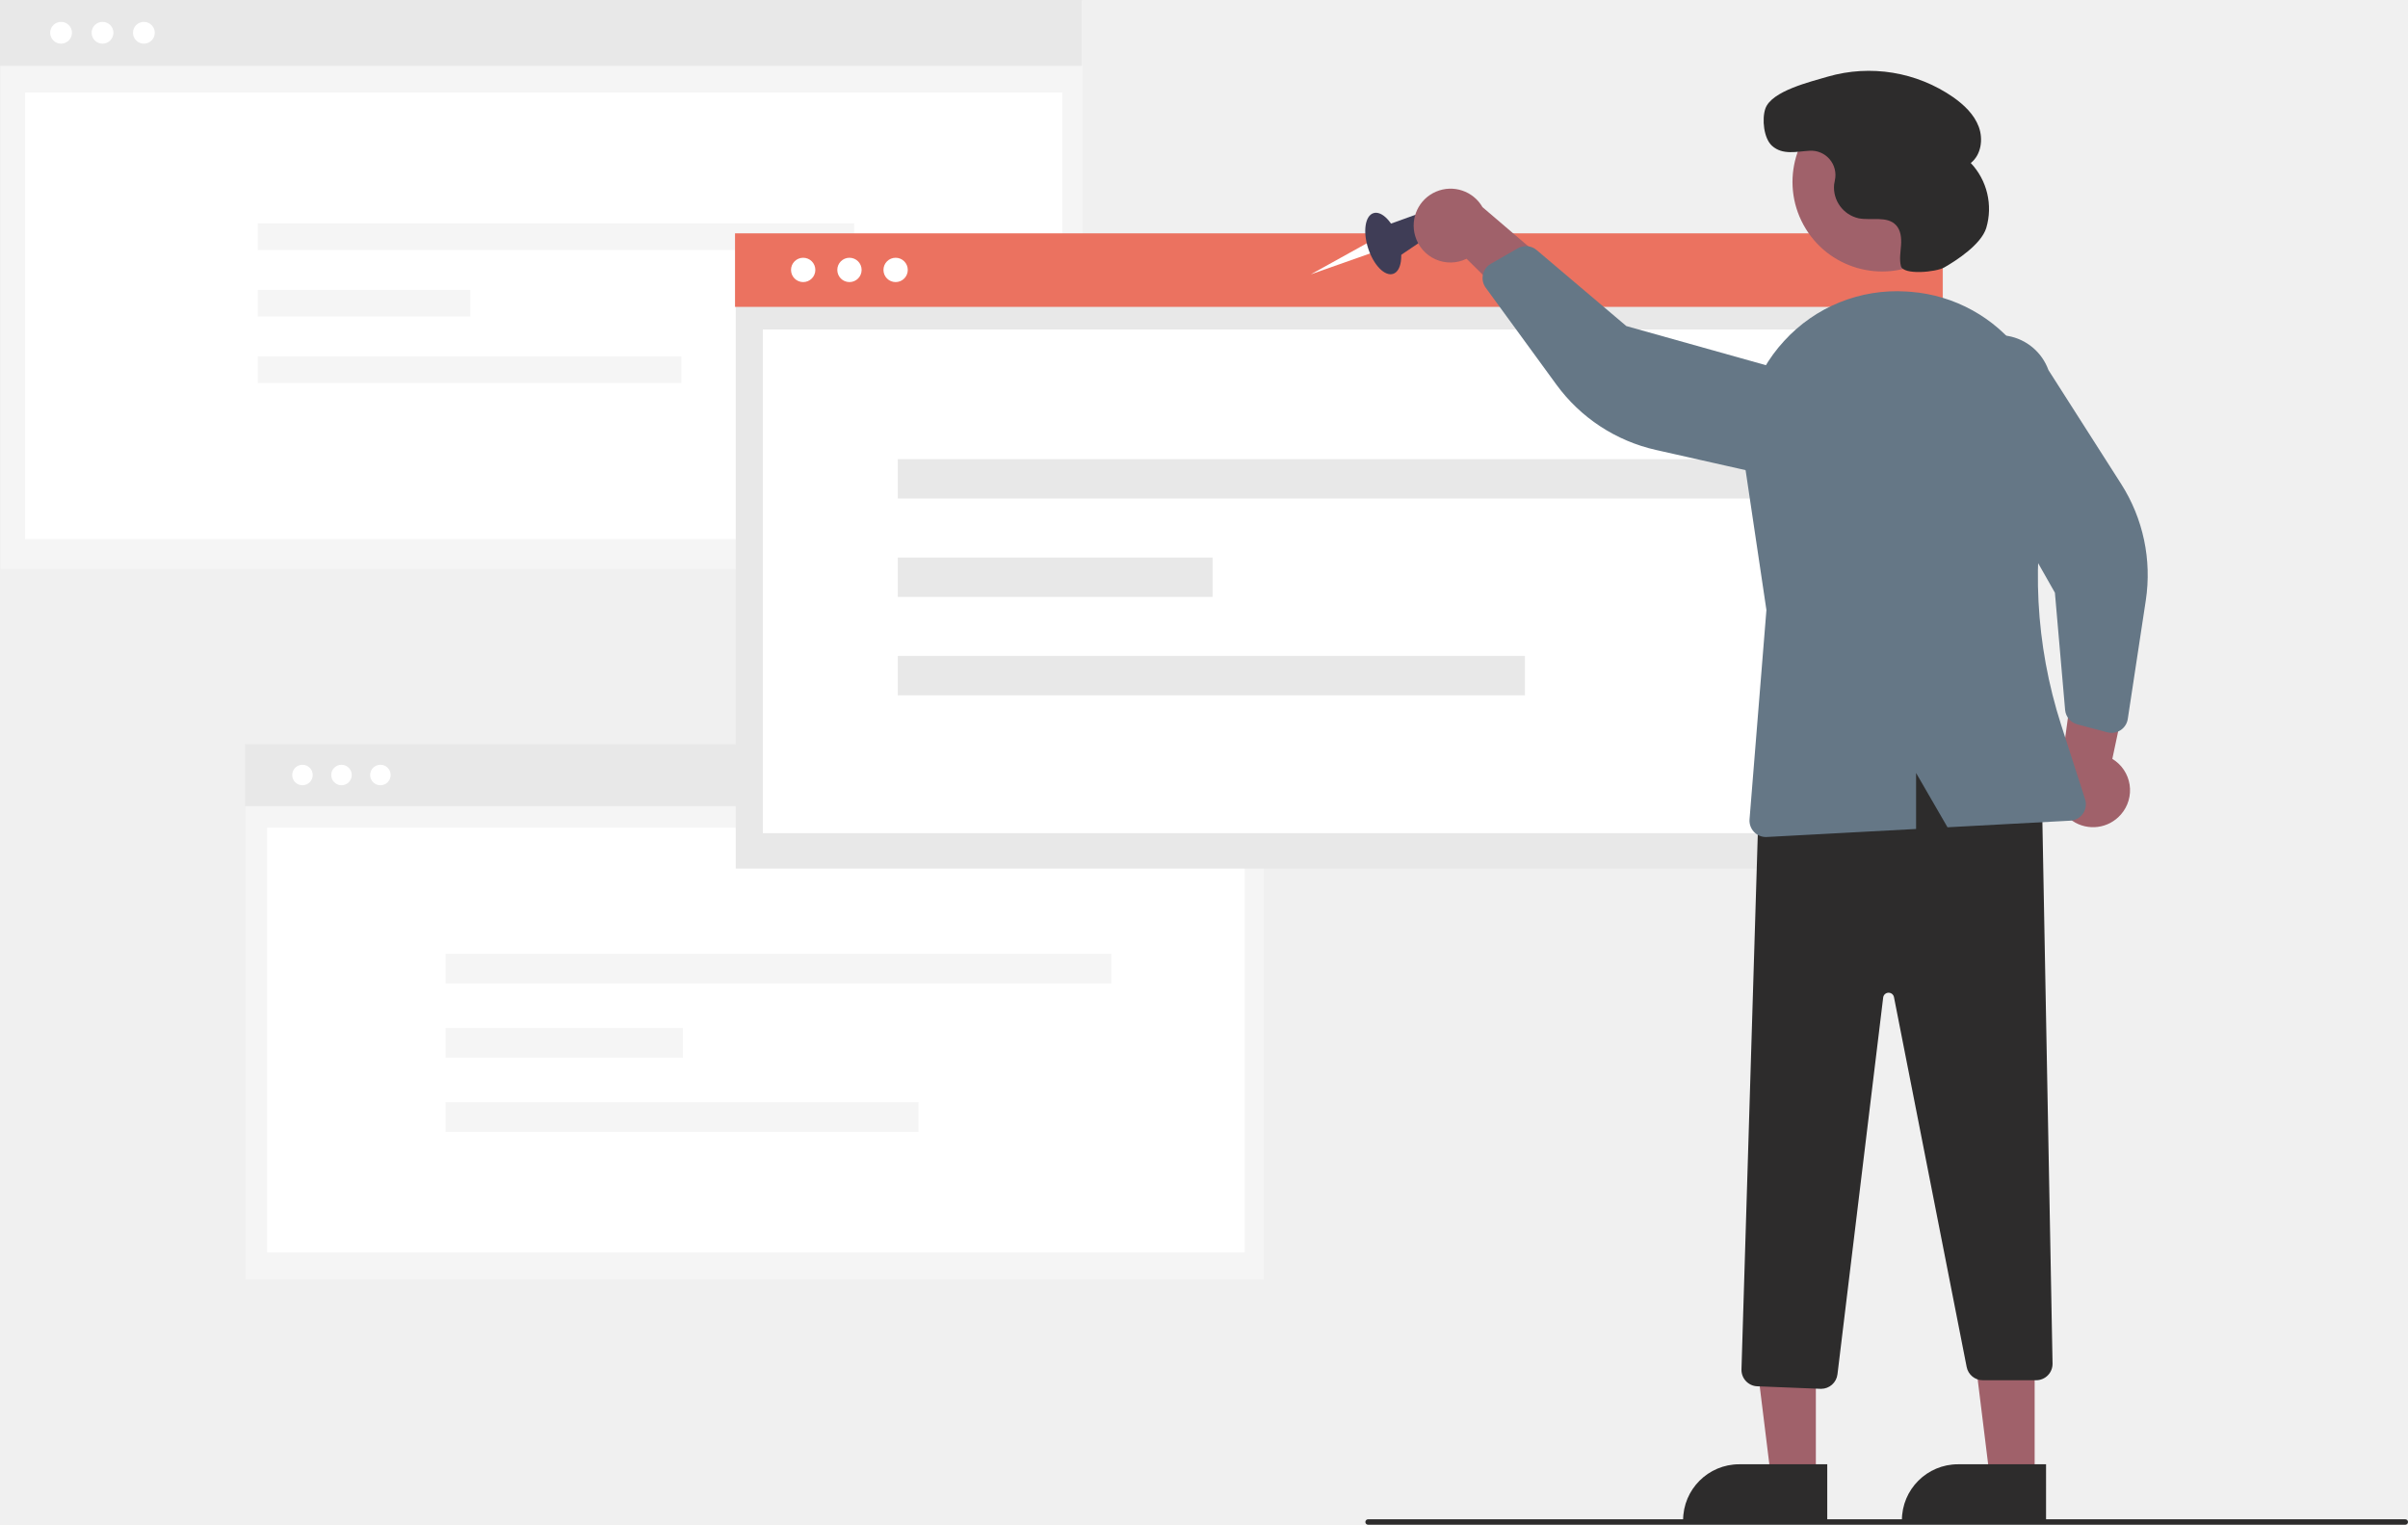
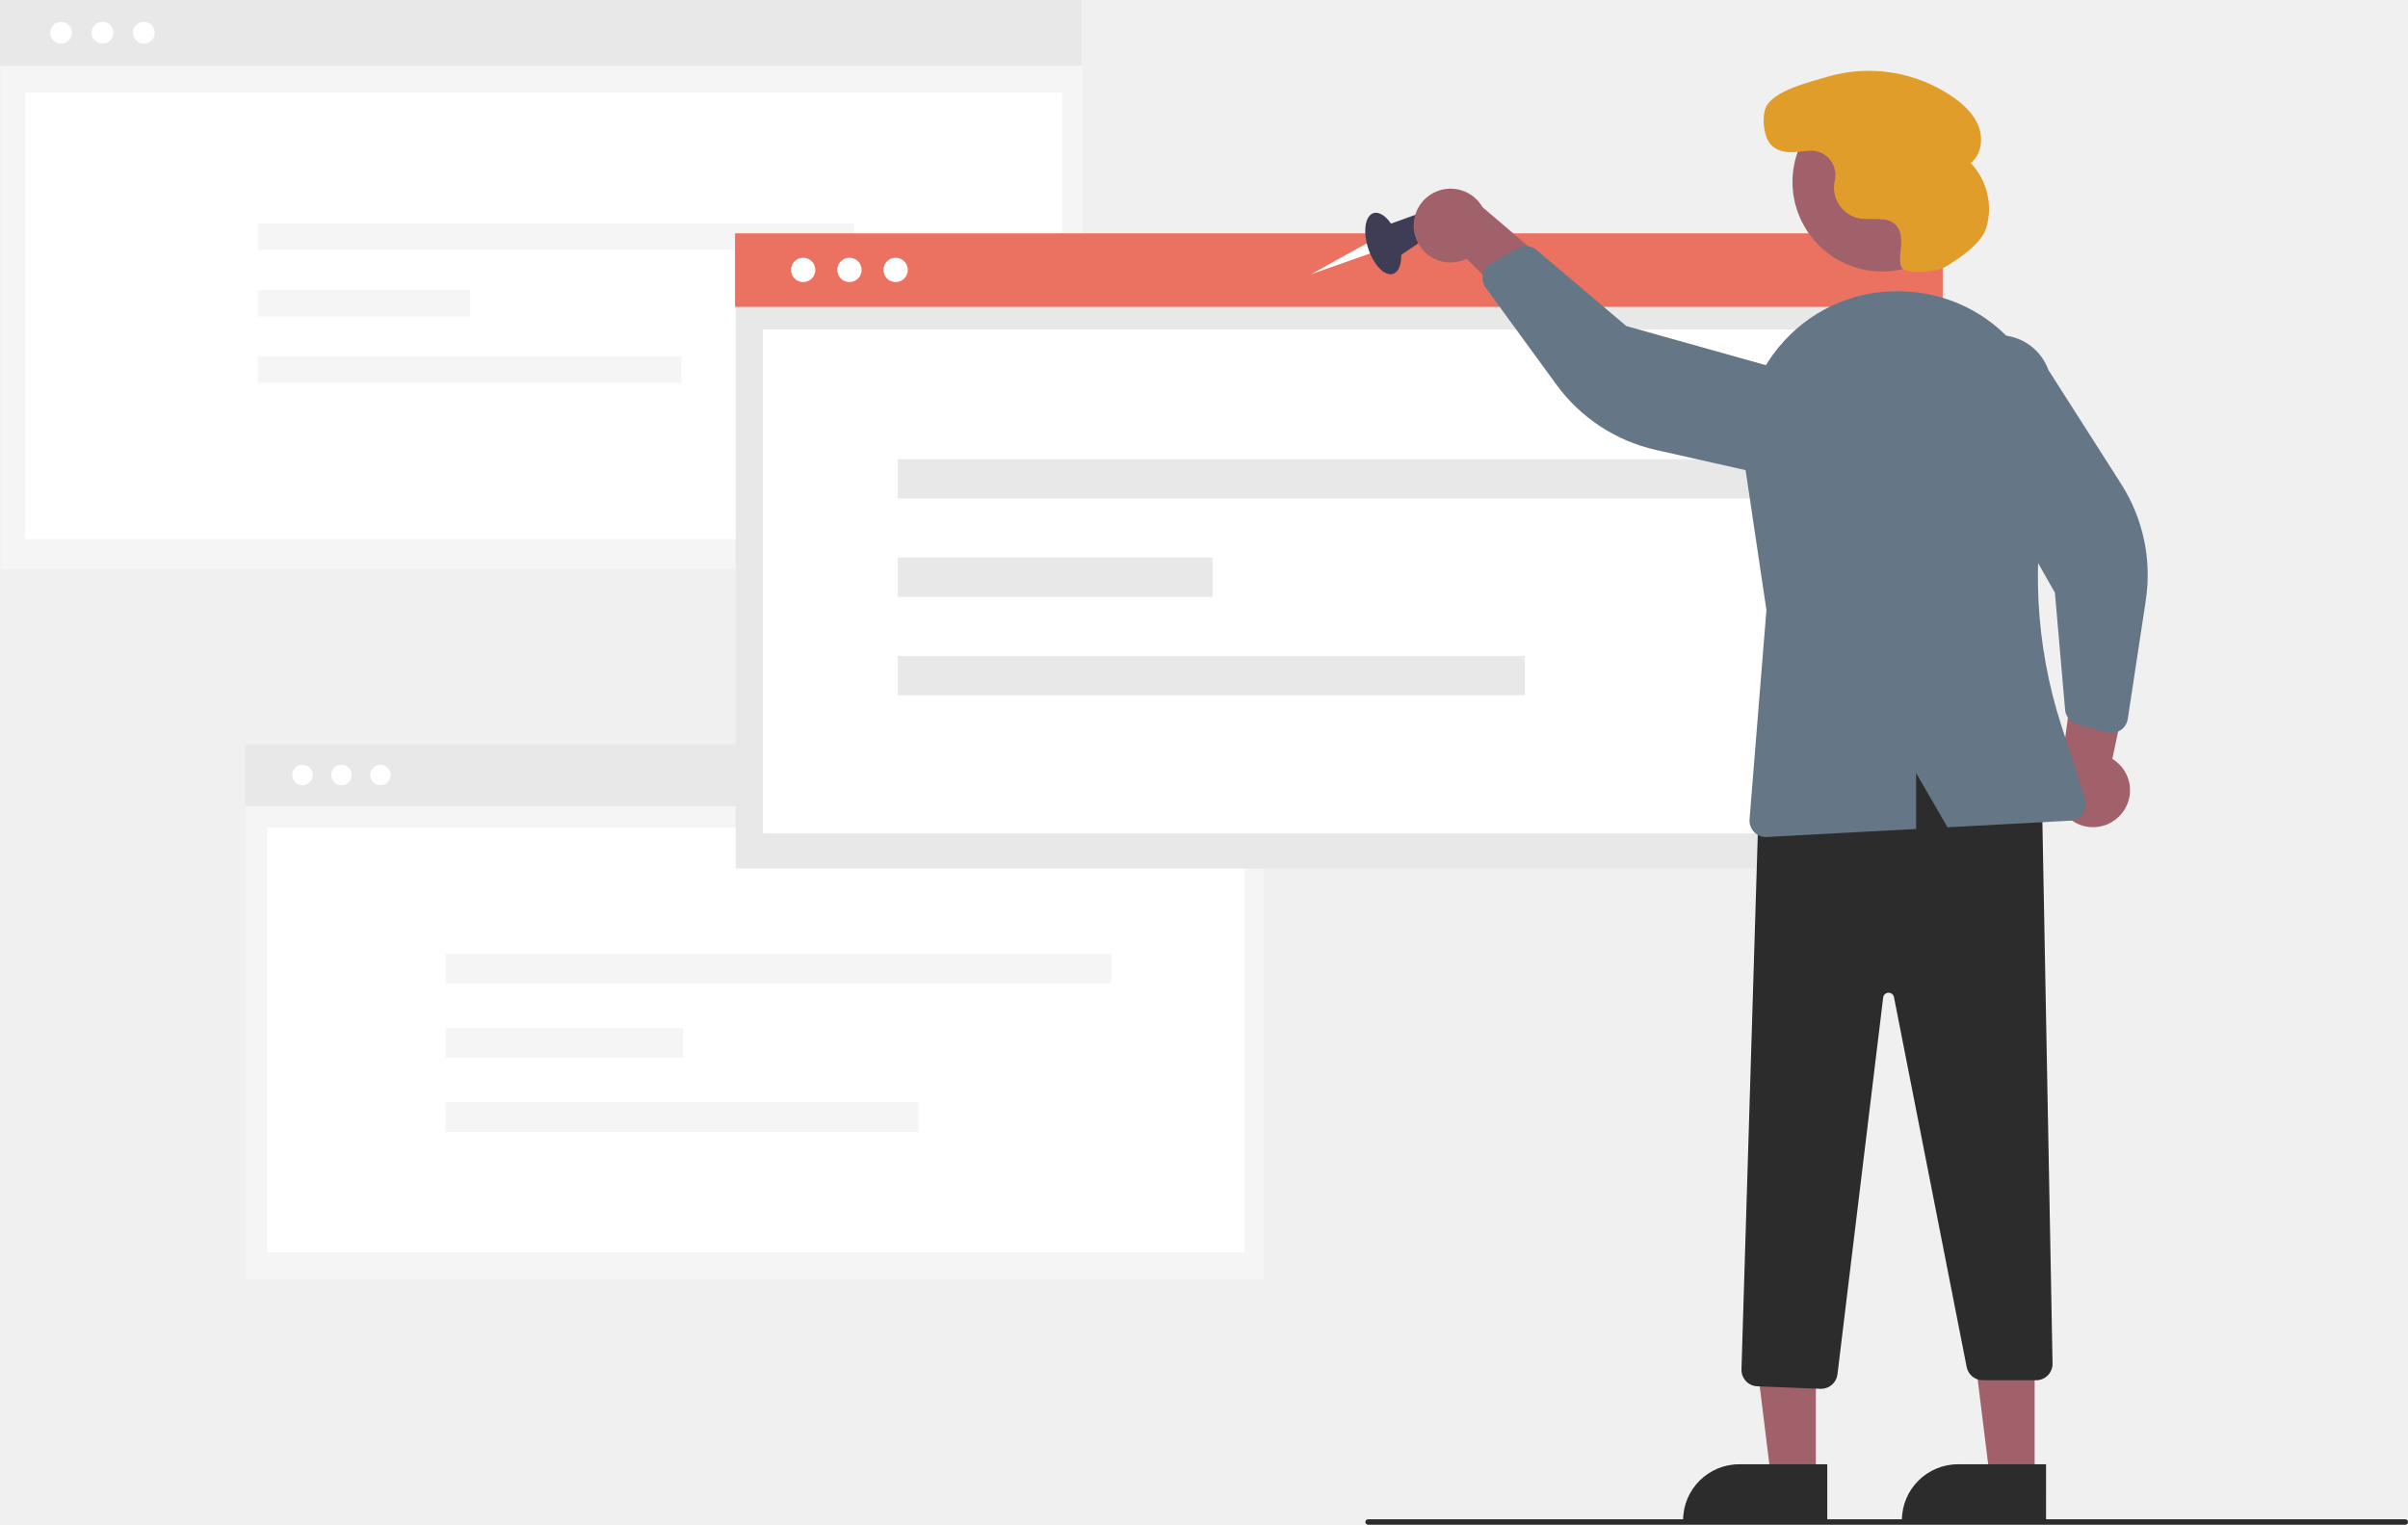
- <svg xmlns="http://www.w3.org/2000/svg" version="1.1" viewBox="0 0 884.549 560" height="560" width="884.549" data-name="Layer 1" id="f2140a5a-56b7-4720-ad2a-f6ac863ff279">
+ <svg xmlns="http://www.w3.org/2000/svg" id="f2140a5a-56b7-4720-ad2a-f6ac863ff279" data-name="Layer 1" width="884.549" height="560" viewBox="0 0 884.549 560" version="1.1">
  <defs id="defs898" />
-   <rect style="fill:#f5f5f5;fill-opacity:1" fill="#f2f2f2" height="208.677" width="397.426" y="0.323" x="0.243" data-name="Rectangle 246" id="e95f2213-9bcc-4eb0-8355-05af38a3eafb" />
-   <rect style="fill:#e8e8e8;fill-opacity:1" fill="#e6e6e6" height="24.191" width="397.426" data-name="Rectangle 264" id="b36aff44-79c8-4945-b2be-fafe94103ec8" />
-   <rect fill="#fff" height="164" width="381" y="34" x="9.23" data-name="Rectangle 247" id="e8d246b5-3278-4a22-b53c-870d78135d7d" />
-   <circle fill="#fff" r="4.002" cy="12.034" cx="37.661" data-name="Ellipse 194" id="af47f094-7758-4c77-9c4d-96df8007094d" />
-   <circle fill="#fff" r="4.002" cy="12.034" cx="52.851" data-name="Ellipse 195" id="a9e4940e-a814-4d65-8cf9-dbeaebbe294d" />
-   <circle fill="#fff" r="4.002" cy="12.034" cx="22.431" data-name="Ellipse 246" id="a19a9b15-8247-4a07-9472-be354b993276" />
-   <g data-name="Group 31" id="e40d22fe-578f-4c94-aa61-62d9a8853a42">
-     <rect style="fill:#f5f5f5;fill-opacity:1" fill="#f2f2f2" height="9.764" width="219.087" y="82.06" x="94.666" data-name="Rectangle 250" id="fc650e0a-90d3-4f46-9c22-349406f6a431" />
-     <rect style="fill:#f5f5f5;fill-opacity:1" fill="#f2f2f2" height="9.764" width="78.115" y="106.47" x="94.666" data-name="Rectangle 251" id="a9c22b9d-d16d-4876-9a73-2e204591d63b" />
-     <rect style="fill:#f5f5f5;fill-opacity:1" fill="#f2f2f2" height="9.764" width="155.62" y="130.881" x="94.666" data-name="Rectangle 252" id="a9cac377-a398-4b66-a887-af8e1ff2458e" />
+   <rect id="e95f2213-9bcc-4eb0-8355-05af38a3eafb" data-name="Rectangle 246" x="0.243" y="0.323" width="397.426" height="208.677" fill="#f2f2f2" style="fill:#f5f5f5;fill-opacity:1" />
+   <rect id="b36aff44-79c8-4945-b2be-fafe94103ec8" data-name="Rectangle 264" width="397.426" height="24.191" fill="#e6e6e6" style="fill:#e8e8e8;fill-opacity:1" />
+   <rect id="e8d246b5-3278-4a22-b53c-870d78135d7d" data-name="Rectangle 247" x="9.23" y="34" width="381" height="164" fill="#fff" />
+   <circle id="af47f094-7758-4c77-9c4d-96df8007094d" data-name="Ellipse 194" cx="37.661" cy="12.034" r="4.002" fill="#fff" />
+   <circle id="a9e4940e-a814-4d65-8cf9-dbeaebbe294d" data-name="Ellipse 195" cx="52.851" cy="12.034" r="4.002" fill="#fff" />
+   <circle id="a19a9b15-8247-4a07-9472-be354b993276" data-name="Ellipse 246" cx="22.431" cy="12.034" r="4.002" fill="#fff" />
+   <g id="e40d22fe-578f-4c94-aa61-62d9a8853a42" data-name="Group 31">
+     <rect id="fc650e0a-90d3-4f46-9c22-349406f6a431" data-name="Rectangle 250" x="94.666" y="82.06" width="219.087" height="9.764" fill="#f2f2f2" style="fill:#f5f5f5;fill-opacity:1" />
+     <rect id="a9c22b9d-d16d-4876-9a73-2e204591d63b" data-name="Rectangle 251" x="94.666" y="106.47" width="78.115" height="9.764" fill="#f2f2f2" style="fill:#f5f5f5;fill-opacity:1" />
+     <rect id="a9cac377-a398-4b66-a887-af8e1ff2458e" data-name="Rectangle 252" x="94.666" y="130.881" width="155.62" height="9.764" fill="#f2f2f2" style="fill:#f5f5f5;fill-opacity:1" />
  </g>
-   <rect style="fill:#f5f5f5;fill-opacity:1" fill="#f2f2f2" height="196.378" width="374.002" y="273.622" x="90.228" data-name="Rectangle 246" id="ae236caa-6983-426a-9b06-907acb2b0100" />
-   <rect style="fill:#e8e8e8;fill-opacity:1" fill="#e6e6e6" height="22.766" width="374.002" y="273.318" x="90" data-name="Rectangle 264" id="a3b9e66a-d826-4708-839f-4ee527686343" />
-   <rect fill="#fff" height="156" width="359.116" y="304" x="98.115" data-name="Rectangle 247" id="aab7f417-816b-4c9c-990d-381bde365131" />
-   <circle fill="#fff" r="3.766" cy="284.643" cx="125.441" data-name="Ellipse 194" id="f8f639d0-e29b-4d5a-b588-284205311750" />
-   <circle fill="#fff" r="3.766" cy="284.643" cx="139.736" data-name="Ellipse 195" id="b51d82ba-e700-447e-8693-718cbf9a6186" />
-   <circle fill="#fff" r="3.766" cy="284.643" cx="111.109" data-name="Ellipse 246" id="adf412b1-46d6-41c6-a8e7-cb0dafcb21cb" />
-   <rect style="fill:#e8e8e8;fill-opacity:1" fill="#e6e6e6" height="232.938" width="443.631" y="86.062" x="270.271" data-name="Rectangle 246" id="bb724a05-1311-47ea-a197-dba61202444a" />
-   <rect fill="#eb7260" height="27.004" width="443.631" y="85.702" x="270" data-name="Rectangle 264" id="b7251c64-c1f0-4c9d-92b0-874b7a83a8e9" />
-   <rect fill="#fff" height="185" width="423" y="121" x="280.23" data-name="Rectangle 247" id="ab817a57-2f27-4757-8aa6-60cd0ec7b964" />
-   <circle fill="#fff" r="4.467" cy="99.135" cx="312.039" data-name="Ellipse 194" id="a7798ced-ee1a-4794-8024-1e89386a0136" />
-   <circle fill="#fff" r="4.467" cy="99.135" cx="328.995" data-name="Ellipse 195" id="a86efddc-376d-49bc-bb2f-084d39c183b3" />
-   <circle fill="#fff" r="4.467" cy="99.135" cx="295.039" data-name="Ellipse 246" id="be9ec433-53e3-4401-a112-00f5748904d3" />
-   <g style="stroke-width:1.002;stroke-miterlimit:4;stroke-dasharray:none" data-name="Group 31" id="e9ebe1f0-a35b-432b-8b90-74480dfb3bf9">
-     <rect style="stroke-width:1.002;stroke-miterlimit:4;stroke-dasharray:none;fill:#e8e8e8;fill-opacity:1" fill="#e6e6e6" height="14.455" width="324.331" y="168.636" x="329.785" data-name="Rectangle 250" id="f96caaa1-6c15-4961-b53f-9d0c3661d201" />
-     <rect style="stroke-width:1.002;stroke-miterlimit:4;stroke-dasharray:none;fill:#e8e8e8;fill-opacity:1" fill="#e6e6e6" height="14.455" width="115.639" y="204.773" x="329.785" data-name="Rectangle 251" id="b84ba293-ba99-4f02-8939-e0d4d3784a38" />
-     <rect style="stroke-width:1.002;stroke-miterlimit:4;stroke-dasharray:none;fill:#e8e8e8;fill-opacity:1" fill="#e6e6e6" height="14.455" width="230.375" y="240.91" x="329.785" data-name="Rectangle 252" id="b3127a43-0306-472e-b694-e809c29e74cb" />
+   <rect id="ae236caa-6983-426a-9b06-907acb2b0100" data-name="Rectangle 246" x="90.228" y="273.622" width="374.002" height="196.378" fill="#f2f2f2" style="fill:#f5f5f5;fill-opacity:1" />
+   <rect id="a3b9e66a-d826-4708-839f-4ee527686343" data-name="Rectangle 264" x="90" y="273.318" width="374.002" height="22.766" fill="#e6e6e6" style="fill:#e8e8e8;fill-opacity:1" />
+   <rect id="aab7f417-816b-4c9c-990d-381bde365131" data-name="Rectangle 247" x="98.115" y="304" width="359.116" height="156" fill="#fff" />
+   <circle id="f8f639d0-e29b-4d5a-b588-284205311750" data-name="Ellipse 194" cx="125.441" cy="284.643" r="3.766" fill="#fff" />
+   <circle id="b51d82ba-e700-447e-8693-718cbf9a6186" data-name="Ellipse 195" cx="139.736" cy="284.643" r="3.766" fill="#fff" />
+   <circle id="adf412b1-46d6-41c6-a8e7-cb0dafcb21cb" data-name="Ellipse 246" cx="111.109" cy="284.643" r="3.766" fill="#fff" />
+   <rect id="bb724a05-1311-47ea-a197-dba61202444a" data-name="Rectangle 246" x="270.271" y="86.062" width="443.631" height="232.938" fill="#e6e6e6" style="fill:#e8e8e8;fill-opacity:1" />
+   <rect id="b7251c64-c1f0-4c9d-92b0-874b7a83a8e9" data-name="Rectangle 264" x="270" y="85.702" width="443.631" height="27.004" fill="#eb7260" />
+   <rect id="ab817a57-2f27-4757-8aa6-60cd0ec7b964" data-name="Rectangle 247" x="280.23" y="121" width="423" height="185" fill="#fff" />
+   <circle id="a7798ced-ee1a-4794-8024-1e89386a0136" data-name="Ellipse 194" cx="312.039" cy="99.135" r="4.467" fill="#fff" />
+   <circle id="a86efddc-376d-49bc-bb2f-084d39c183b3" data-name="Ellipse 195" cx="328.995" cy="99.135" r="4.467" fill="#fff" />
+   <circle id="be9ec433-53e3-4401-a112-00f5748904d3" data-name="Ellipse 246" cx="295.039" cy="99.135" r="4.467" fill="#fff" />
+   <g id="e9ebe1f0-a35b-432b-8b90-74480dfb3bf9" data-name="Group 31" style="stroke-width:1.002;stroke-miterlimit:4;stroke-dasharray:none">
+     <rect id="f96caaa1-6c15-4961-b53f-9d0c3661d201" data-name="Rectangle 250" x="329.785" y="168.636" width="324.331" height="14.455" fill="#e6e6e6" style="stroke-width:1.002;stroke-miterlimit:4;stroke-dasharray:none;fill:#e8e8e8;fill-opacity:1" />
+     <rect id="b84ba293-ba99-4f02-8939-e0d4d3784a38" data-name="Rectangle 251" x="329.785" y="204.773" width="115.639" height="14.455" fill="#e6e6e6" style="stroke-width:1.002;stroke-miterlimit:4;stroke-dasharray:none;fill:#e8e8e8;fill-opacity:1" />
+     <rect id="b3127a43-0306-472e-b694-e809c29e74cb" data-name="Rectangle 252" x="329.785" y="240.91" width="230.375" height="14.455" fill="#e6e6e6" style="stroke-width:1.002;stroke-miterlimit:4;stroke-dasharray:none;fill:#e8e8e8;fill-opacity:1" />
  </g>
-   <g data-name="Group 31" id="b98a0618-17e9-4407-b210-398d3f3d6a2f">
-     <rect style="fill:#f5f5f5;fill-opacity:1" fill="#f2f2f2" height="10.9" width="244.559" y="350.301" x="163.672" data-name="Rectangle 250" id="f815513a-42d1-48f0-8051-0e3f5098eb8b" />
-     <rect style="fill:#f5f5f5;fill-opacity:1" fill="#f2f2f2" height="10.9" width="87.196" y="377.55" x="163.672" data-name="Rectangle 251" id="fd32ddd7-816d-43c9-8317-e96306581af5" />
-     <rect style="fill:#f5f5f5;fill-opacity:1" fill="#f2f2f2" height="10.9" width="173.712" y="404.799" x="163.672" data-name="Rectangle 252" id="eae90b12-7883-428a-9e47-6f1258f1f191" />
+   <g id="b98a0618-17e9-4407-b210-398d3f3d6a2f" data-name="Group 31">
+     <rect id="f815513a-42d1-48f0-8051-0e3f5098eb8b" data-name="Rectangle 250" x="163.672" y="350.301" width="244.559" height="10.9" fill="#f2f2f2" style="fill:#f5f5f5;fill-opacity:1" />
+     <rect id="fd32ddd7-816d-43c9-8317-e96306581af5" data-name="Rectangle 251" x="163.672" y="377.55" width="87.196" height="10.9" fill="#f2f2f2" style="fill:#f5f5f5;fill-opacity:1" />
+     <rect id="eae90b12-7883-428a-9e47-6f1258f1f191" data-name="Rectangle 252" x="163.672" y="404.799" width="173.712" height="10.9" fill="#f2f2f2" style="fill:#f5f5f5;fill-opacity:1" />
  </g>
-   <polygon id="polygon863" fill="#fff" points="502.342 89.215 481.491 100.766 503.728 92.924 502.342 89.215" />
-   <ellipse id="ellipse865" fill="#3f3d56" transform="translate(-205.3023 48.38338) rotate(-17.99425)" ry="11.72" rx="5.817" cy="259.435" cx="665.845" />
-   <polygon id="polygon867" fill="#3f3d56" points="509.46 82.667 523.29 77.675 526.23 85.817 512.845 94.858 509.46 82.667" />
-   <path id="path869" fill="#a0616a" transform="translate(-157.7254 -170)" d="M677.572,256.664a13.47,13.47,0,0,0,18.883,8.369l34.02,33.675L735.352,274.316l-33.054-28.239a13.543,13.543,0,0,0-24.726,10.587Z" />
-   <path id="path871" fill="#a0616a" transform="translate(-157.7254 -170)" d="M936.828,469.128a13.47,13.47,0,0,0-3.165-20.411l9.946-46.824-23.158,9.08-5.895,43.072a13.543,13.543,0,0,0,22.271,15.082Z" />
-   <polygon id="polygon873" fill="#a0616a" points="667.031 543.156 650.608 543.156 642.795 479.811 667.033 479.812 667.031 543.156" />
-   <path style="fill:#2d2c2c;fill-opacity:1" id="path875" fill="#2f2e41" transform="translate(-157.7254 -170)" d="M828.944,729.076l-52.953-.002v-.67A20.61,20.61,0,0,1,796.602,707.793h.001l32.342.001Z" />
-   <polygon id="polygon877" fill="#a0616a" points="747.403 543.156 730.981 543.156 723.168 479.811 747.406 479.812 747.403 543.156" />
-   <path style="fill:#2d2c2c;fill-opacity:1" id="path879" fill="#2f2e41" transform="translate(-157.7254 -170)" d="M909.317,729.076l-52.953-.002v-.67a20.61,20.61,0,0,1,20.611-20.611h.001l32.342.001Z" />
-   <path style="fill:#2d2c2c;fill-opacity:1" id="path881" fill="#2f2e41" transform="translate(-157.7254 -170)" d="M826.467,680.08l-23.247-.93a6.047,6.047,0,0,1-5.784-6.207l6.55-214.835.428-.154c40.744-14.739,74.45-13.624,103.046,3.402l.32.191,3.923,209.24a6.027,6.027,0,0,1-6.027,6.142H886.072a6.041,6.041,0,0,1-5.915-4.865L853.453,536.222a2.009,2.009,0,0,0-3.966.147L832.692,674.783a6.062,6.062,0,0,1-5.987,5.301C826.626,680.084,826.546,680.083,826.467,680.08Z" />
-   <circle id="circle883" fill="#a0616a" transform="translate(-167.2585 266.2945) rotate(-28.66347)" r="32.901" cy="236.804" cx="849.083" />
-   <path style="fill:#657786;fill-opacity:1" id="path885" fill="#3f3d56" transform="translate(-157.7254 -170)" d="M702.908,269.531A6.035,6.035,0,0,1,705.351,266.89l9.922-5.697a6.048,6.048,0,0,1,6.898.629l32.967,27.928,75.772,21.244a19.419,19.419,0,1,1-16.514,35.151l-48.402-10.896a62.119,62.119,0,0,1-36.554-23.999l-25.957-35.579a6.035,6.035,0,0,1-1.026-4.807A5.967,5.967,0,0,1,702.908,269.531Z" />
-   <path style="fill:#657786;fill-opacity:1" id="path887" fill="#3f3d56" transform="translate(-157.7254 -170)" d="M935.423,438.814a6.035,6.035,0,0,1-3.594.155l-11.057-2.94a6.048,6.048,0,0,1-4.456-5.303l-3.746-43.044-38.849-68.436a19.419,19.419,0,1,1,36.477-13.334l26.699,41.817a62.119,62.119,0,0,1,9.06,42.78l-6.618,43.541a6.035,6.035,0,0,1-2.656,4.136A5.968,5.968,0,0,1,935.423,438.814Z" />
-   <path style="fill:#657786;fill-opacity:1" id="path889" fill="#3f3d56" transform="translate(-157.7254 -170)" d="M813.097,295.231a56.023,56.023,0,0,1,44.924-18.164q.825.051,1.644.115h.001a55.905,55.905,0,0,1,40.4,22.299,56.746,56.746,0,0,1,10.08,45.738,177.303,177.303,0,0,0,4.684,90.923l8.826,27.406a6.026,6.026,0,0,1-5.414,7.866l-45.123,2.426-11.547-19.945v20.566l-54.842,2.948c-.109.007-.218.009-.326.009a6.028,6.028,0,0,1-6.006-6.512l6.199-76.866-7.775-52.206A56.38,56.38,0,0,1,813.097,295.231Z" />
-   <path style="fill:#2d2c2c;fill-opacity:1" id="path891" fill="#2f2e41" transform="translate(-157.7254 -170)" d="M871.949,268.212c-3.046,1.753-15.087,2.915-15.944-.493l-.018-.075c-.597-2.497-.101-5.105.07-7.666s-.079-5.376-1.824-7.259c-3.252-3.511-9.039-1.65-13.742-2.538A11.606,11.606,0,0,1,831.462,237.786c.067-.532.172-1.066.29-1.598a8.939,8.939,0,0,0-9.279-10.825c-4.753.272-9.883,1.712-13.815-1.809-3.041-2.722-3.783-9.809-2.447-13.665,2.245-6.481,16.629-9.874,22.909-11.739a54.413,54.413,0,0,1,46.121,7.568c3.967,2.796,7.671,6.309,9.362,10.858s.875,10.288-2.937,13.291a24.557,24.557,0,0,1,5.688,23.853C885.47,259.786,876.483,265.603,871.949,268.212Z" />
-   <path style="fill:#2d2c2c;fill-opacity:1" id="path893" fill="#3f3d56" transform="translate(-157.7254 -170)" d="M1041.275,730h-381a1,1,0,0,1,0-2h381a1,1,0,0,1,0,2Z" />
+   <polygon points="502.342 89.215 481.491 100.766 503.728 92.924 502.342 89.215" fill="#fff" id="polygon863" />
+   <ellipse cx="665.845" cy="259.435" rx="5.817" ry="11.72" transform="translate(-205.3023 48.38338) rotate(-17.99425)" fill="#3f3d56" id="ellipse865" />
+   <polygon points="509.46 82.667 523.29 77.675 526.23 85.817 512.845 94.858 509.46 82.667" fill="#3f3d56" id="polygon867" />
+   <path d="M677.572,256.664a13.47,13.47,0,0,0,18.883,8.369l34.02,33.675L735.352,274.316l-33.054-28.239a13.543,13.543,0,0,0-24.726,10.587Z" transform="translate(-157.7254 -170)" fill="#a0616a" id="path869" />
+   <path d="M936.828,469.128a13.47,13.47,0,0,0-3.165-20.411l9.946-46.824-23.158,9.08-5.895,43.072a13.543,13.543,0,0,0,22.271,15.082Z" transform="translate(-157.7254 -170)" fill="#a0616a" id="path871" />
+   <polygon points="667.031 543.156 650.608 543.156 642.795 479.811 667.033 479.812 667.031 543.156" fill="#a0616a" id="polygon873" />
+   <path d="M828.944,729.076l-52.953-.002v-.67A20.61,20.61,0,0,1,796.602,707.793h.001l32.342.001Z" transform="translate(-157.7254 -170)" fill="#2f2e41" id="path875" style="fill:#2d2c2c;fill-opacity:1" />
+   <polygon points="747.403 543.156 730.981 543.156 723.168 479.811 747.406 479.812 747.403 543.156" fill="#a0616a" id="polygon877" />
+   <path d="M909.317,729.076l-52.953-.002v-.67a20.61,20.61,0,0,1,20.611-20.611h.001l32.342.001Z" transform="translate(-157.7254 -170)" fill="#2f2e41" id="path879" style="fill:#2d2c2c;fill-opacity:1" />
+   <path d="M826.467,680.08l-23.247-.93a6.047,6.047,0,0,1-5.784-6.207l6.55-214.835.428-.154c40.744-14.739,74.45-13.624,103.046,3.402l.32.191,3.923,209.24a6.027,6.027,0,0,1-6.027,6.142H886.072a6.041,6.041,0,0,1-5.915-4.865L853.453,536.222a2.009,2.009,0,0,0-3.966.147L832.692,674.783a6.062,6.062,0,0,1-5.987,5.301C826.626,680.084,826.546,680.083,826.467,680.08Z" transform="translate(-157.7254 -170)" fill="#2f2e41" id="path881" style="fill:#2d2c2c;fill-opacity:1" />
+   <circle cx="849.083" cy="236.804" r="32.901" transform="translate(-167.2585 266.2945) rotate(-28.66347)" fill="#a0616a" id="circle883" />
+   <path d="M702.908,269.531A6.035,6.035,0,0,1,705.351,266.89l9.922-5.697a6.048,6.048,0,0,1,6.898.629l32.967,27.928,75.772,21.244a19.419,19.419,0,1,1-16.514,35.151l-48.402-10.896a62.119,62.119,0,0,1-36.554-23.999l-25.957-35.579a6.035,6.035,0,0,1-1.026-4.807A5.967,5.967,0,0,1,702.908,269.531Z" transform="translate(-157.7254 -170)" fill="#3f3d56" id="path885" style="fill:#657786;fill-opacity:1" />
+   <path d="M935.423,438.814a6.035,6.035,0,0,1-3.594.155l-11.057-2.94a6.048,6.048,0,0,1-4.456-5.303l-3.746-43.044-38.849-68.436a19.419,19.419,0,1,1,36.477-13.334l26.699,41.817a62.119,62.119,0,0,1,9.06,42.78l-6.618,43.541a6.035,6.035,0,0,1-2.656,4.136A5.968,5.968,0,0,1,935.423,438.814Z" transform="translate(-157.7254 -170)" fill="#3f3d56" id="path887" style="fill:#657786;fill-opacity:1" />
+   <path d="M813.097,295.231a56.023,56.023,0,0,1,44.924-18.164q.825.051,1.644.115h.001a55.905,55.905,0,0,1,40.4,22.299,56.746,56.746,0,0,1,10.08,45.738,177.303,177.303,0,0,0,4.684,90.923l8.826,27.406a6.026,6.026,0,0,1-5.414,7.866l-45.123,2.426-11.547-19.945v20.566l-54.842,2.948c-.109.007-.218.009-.326.009a6.028,6.028,0,0,1-6.006-6.512l6.199-76.866-7.775-52.206A56.38,56.38,0,0,1,813.097,295.231Z" transform="translate(-157.7254 -170)" fill="#3f3d56" id="path889" style="fill:#657786;fill-opacity:1" />
+   <path d="M871.949,268.212c-3.046,1.753-15.087,2.915-15.944-.493l-.018-.075c-.597-2.497-.101-5.105.07-7.666s-.079-5.376-1.824-7.259c-3.252-3.511-9.039-1.65-13.742-2.538A11.606,11.606,0,0,1,831.462,237.786c.067-.532.172-1.066.29-1.598a8.939,8.939,0,0,0-9.279-10.825c-4.753.272-9.883,1.712-13.815-1.809-3.041-2.722-3.783-9.809-2.447-13.665,2.245-6.481,16.629-9.874,22.909-11.739a54.413,54.413,0,0,1,46.121,7.568c3.967,2.796,7.671,6.309,9.362,10.858s.875,10.288-2.937,13.291a24.557,24.557,0,0,1,5.688,23.853C885.47,259.786,876.483,265.603,871.949,268.212Z" transform="translate(-157.7254 -170)" fill="#2f2e41" id="path891" style="fill:#e19d29;fill-opacity:1" />
+   <path d="M1041.275,730h-381a1,1,0,0,1,0-2h381a1,1,0,0,1,0,2Z" transform="translate(-157.7254 -170)" fill="#3f3d56" id="path893" style="fill:#2d2c2c;fill-opacity:1" />
</svg>
